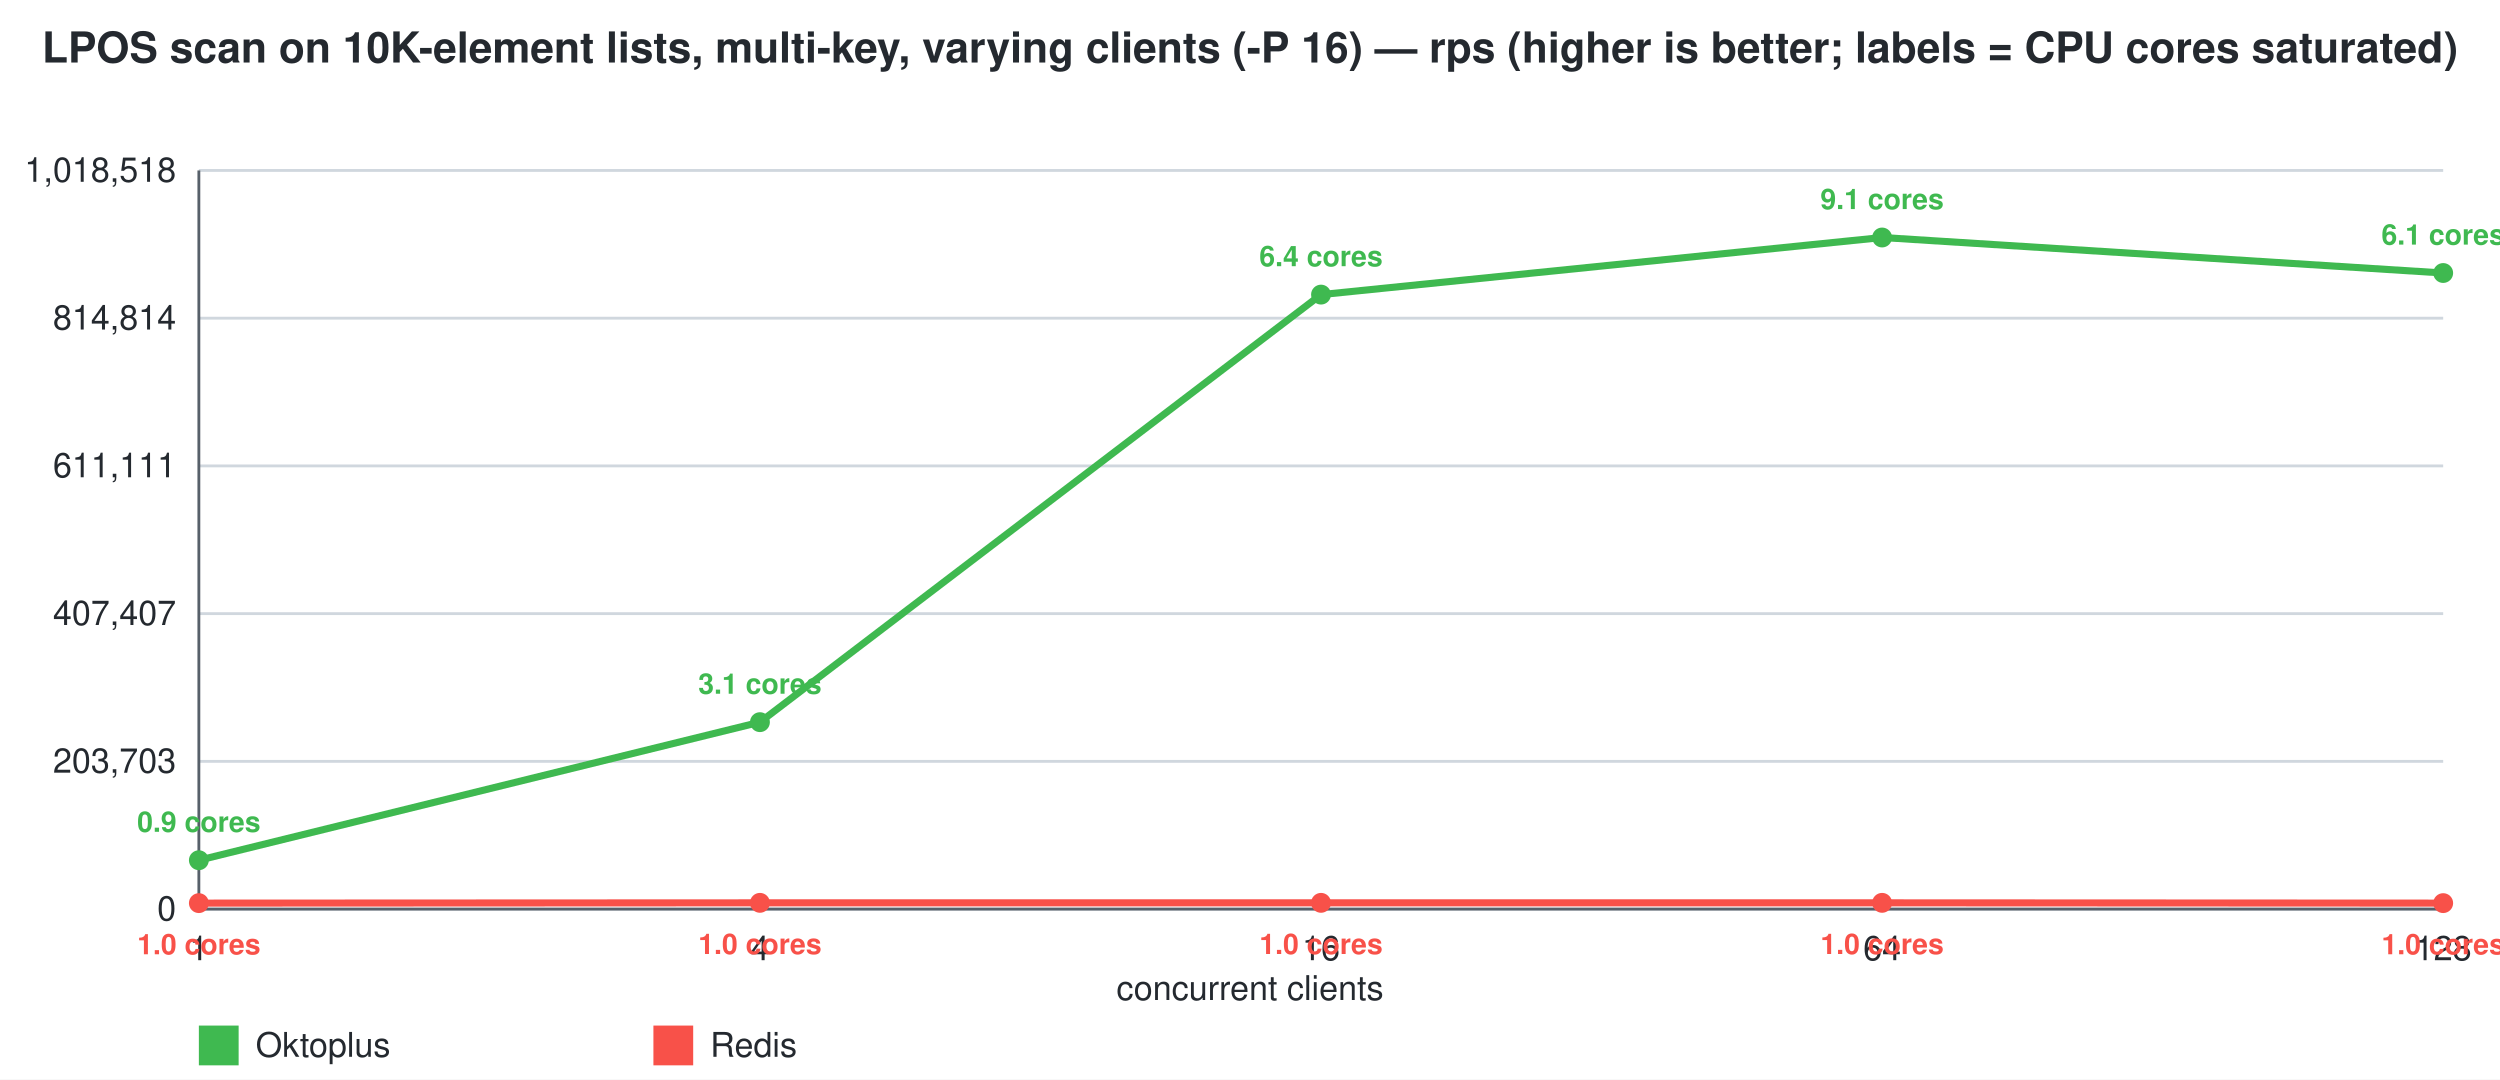
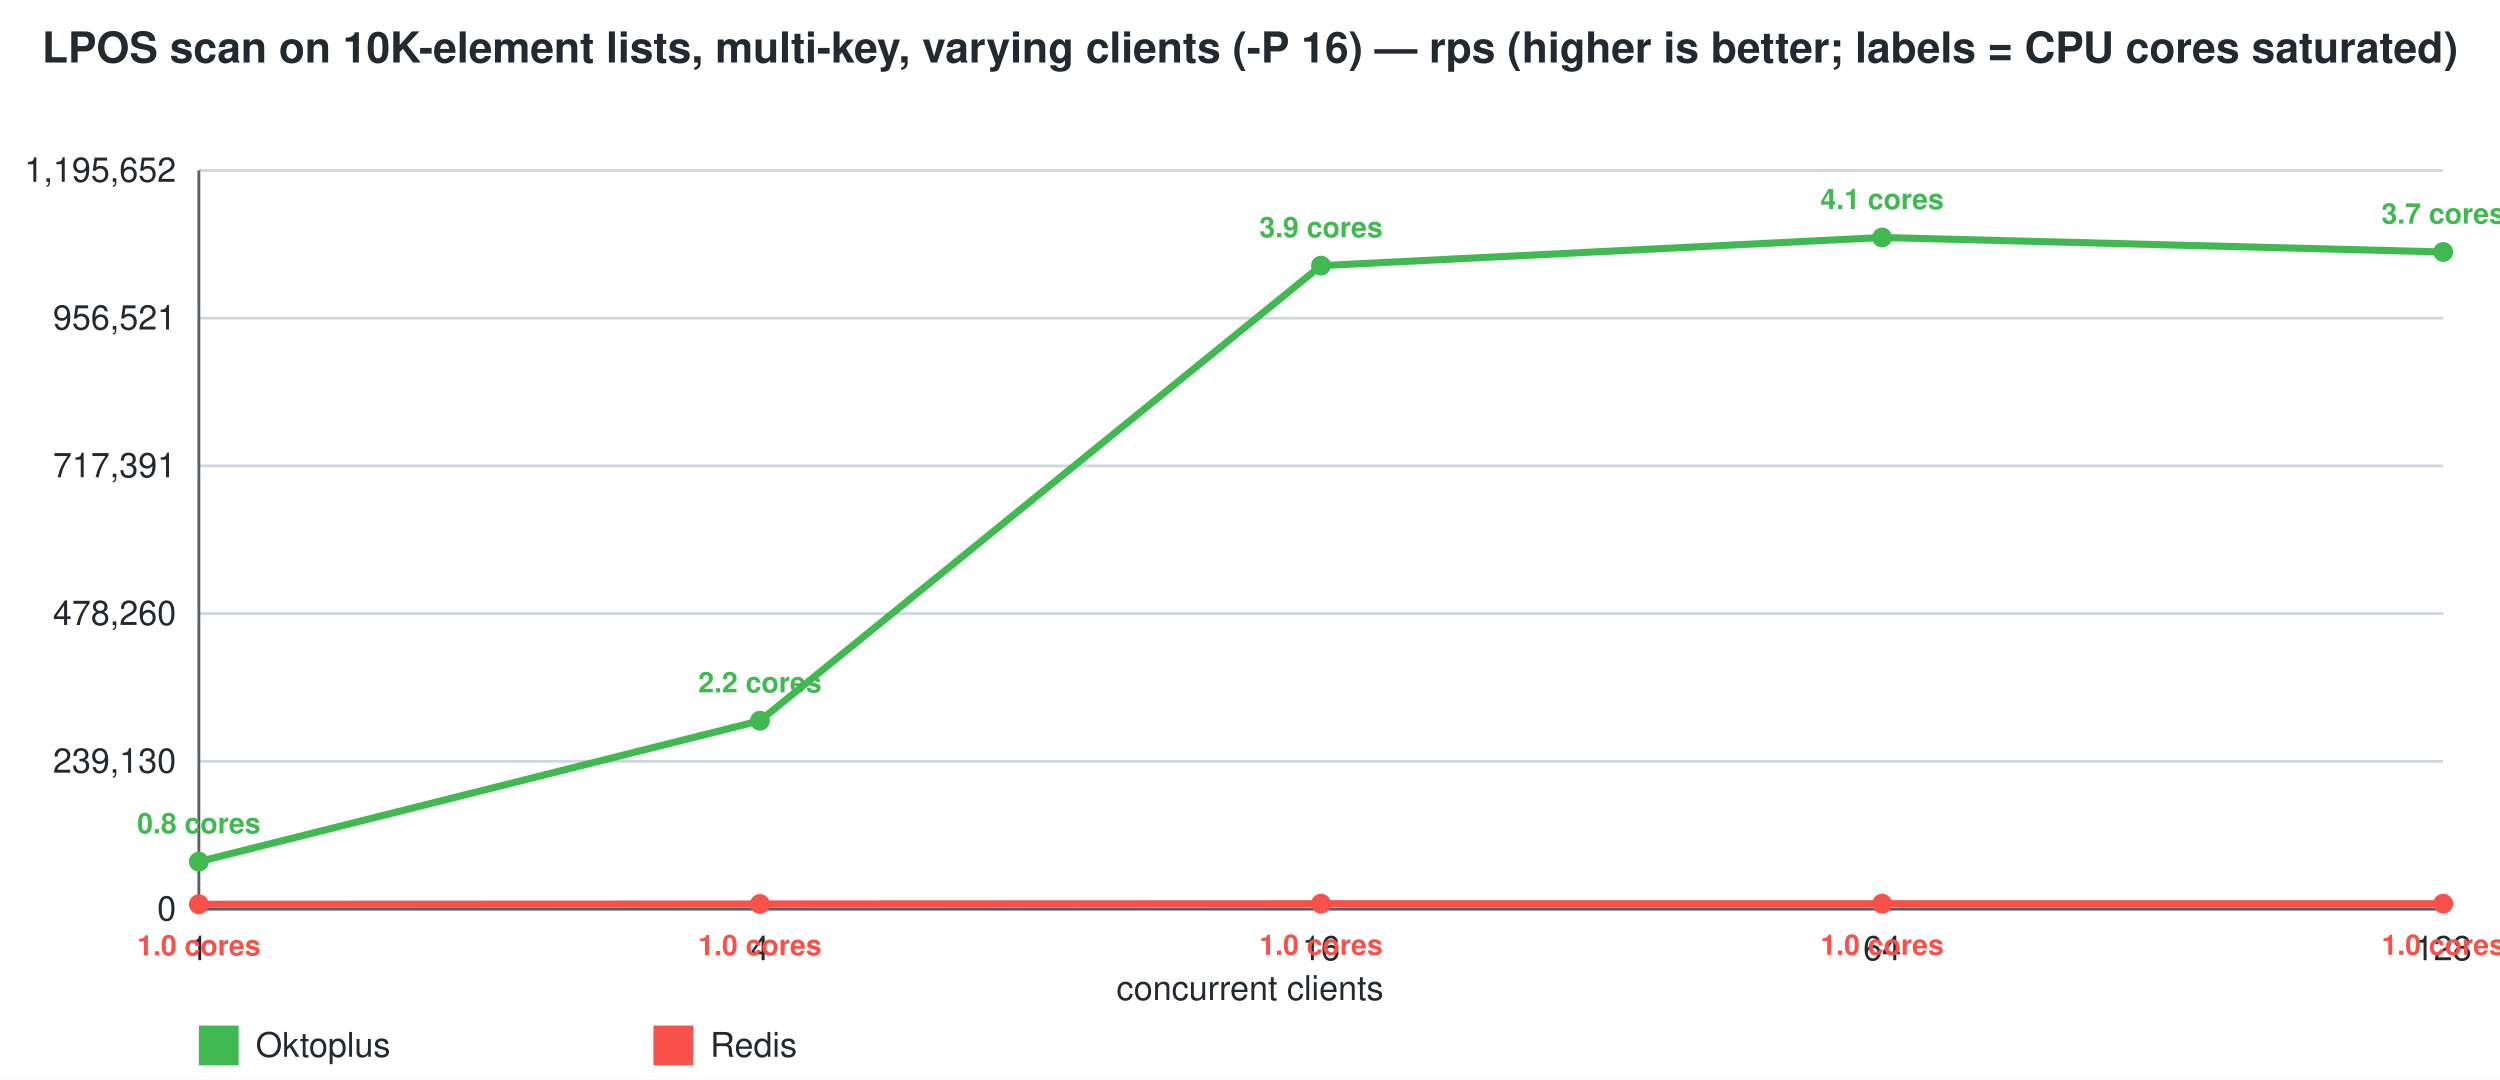
<svg xmlns="http://www.w3.org/2000/svg" width="880" height="380" viewBox="0 0 880 380" font-family="-apple-system, Segoe UI, Helvetica, Arial, sans-serif" font-size="12">
  <rect width="880" height="380" fill="#ffffff" />
  <text x="440.0" y="22" text-anchor="middle" fill="#24292f" font-size="15" font-weight="600">LPOS scan on 10K-element lists, multi-key, varying clients (-P 16) — rps (higher is better; labels = CPU cores saturated)</text>
  <line x1="70" y1="320.0" x2="860" y2="320.0" stroke="#d0d7de" stroke-width="1" />
  <text x="62" y="324.0" text-anchor="end" fill="#24292f">0</text>
  <line x1="70" y1="268.0" x2="860" y2="268.0" stroke="#d0d7de" stroke-width="1" />
-   <text x="62" y="272.0" text-anchor="end" fill="#24292f">203,703</text>
+   <text x="62" y="272.0" text-anchor="end" fill="#24292f">239,130</text>
  <line x1="70" y1="216.0" x2="860" y2="216.0" stroke="#d0d7de" stroke-width="1" />
-   <text x="62" y="220.0" text-anchor="end" fill="#24292f">407,407</text>
+   <text x="62" y="220.0" text-anchor="end" fill="#24292f">478,260</text>
  <line x1="70" y1="164.0" x2="860" y2="164.0" stroke="#d0d7de" stroke-width="1" />
-   <text x="62" y="168.0" text-anchor="end" fill="#24292f">611,111</text>
-   <line x1="70" y1="112.0" x2="860" y2="112.0" stroke="#d0d7de" stroke-width="1" />
-   <text x="62" y="116.0" text-anchor="end" fill="#24292f">814,814</text>
+   <text x="62" y="168.0" text-anchor="end" fill="#24292f">717,391</text>
+   <line x1="70" y1="112" x2="860" y2="112" stroke="#d0d7de" stroke-width="1" />
+   <text x="62" y="116" text-anchor="end" fill="#24292f">956,521</text>
  <line x1="70" y1="60.0" x2="860" y2="60.0" stroke="#d0d7de" stroke-width="1" />
-   <text x="62" y="64.0" text-anchor="end" fill="#24292f">1,018,518</text>
+   <text x="62" y="64.0" text-anchor="end" fill="#24292f">1,195,652</text>
  <line x1="70" y1="60" x2="70" y2="320" stroke="#57606a" stroke-width="1" />
  <line x1="70" y1="320" x2="860" y2="320" stroke="#57606a" stroke-width="1" />
  <text x="70.0" y="338" text-anchor="middle" fill="#24292f">1</text>
  <text x="267.5" y="338" text-anchor="middle" fill="#24292f">4</text>
  <text x="465.0" y="338" text-anchor="middle" fill="#24292f">16</text>
  <text x="662.5" y="338" text-anchor="middle" fill="#24292f">64</text>
  <text x="860.0" y="338" text-anchor="middle" fill="#24292f">128</text>
  <text x="440.0" y="352" text-anchor="middle" fill="#24292f">concurrent clients</text>
-   <polyline fill="none" stroke="#3fb950" stroke-width="2.5" points="70.0,302.8 267.5,254.2 465.0,103.7 662.5,83.6 860.0,96.1" />
-   <circle cx="70.0" cy="302.8" r="3.5" fill="#3fb950" />
-   <circle cx="267.5" cy="254.2" r="3.5" fill="#3fb950" />
-   <circle cx="465.0" cy="103.7" r="3.5" fill="#3fb950" />
+   <polyline fill="none" stroke="#3fb950" stroke-width="2.5" points="70.0,303.3 267.5,253.7 465.0,93.5 662.5,83.6 860.0,88.7" />
+   <circle cx="70.0" cy="303.3" r="3.5" fill="#3fb950" />
+   <circle cx="267.5" cy="253.7" r="3.5" fill="#3fb950" />
+   <circle cx="465.0" cy="93.5" r="3.5" fill="#3fb950" />
  <circle cx="662.5" cy="83.6" r="3.5" fill="#3fb950" />
-   <circle cx="860.0" cy="96.1" r="3.5" fill="#3fb950" />
-   <text x="70.0" y="292.8" text-anchor="middle" fill="#3fb950" font-size="10" font-weight="600">0.9 cores</text>
-   <text x="267.5" y="244.2" text-anchor="middle" fill="#3fb950" font-size="10" font-weight="600">3.1 cores</text>
-   <text x="465.0" y="93.7" text-anchor="middle" fill="#3fb950" font-size="10" font-weight="600">6.4 cores</text>
-   <text x="662.5" y="73.6" text-anchor="middle" fill="#3fb950" font-size="10" font-weight="600">9.1 cores</text>
-   <text x="860.0" y="86.1" text-anchor="middle" fill="#3fb950" font-size="10" font-weight="600">6.1 cores</text>
-   <polyline fill="none" stroke="#f85149" stroke-width="2.5" points="70.0,317.9 267.5,317.8 465.0,317.8 662.5,317.8 860.0,317.9" />
-   <circle cx="70.0" cy="317.9" r="3.5" fill="#f85149" />
-   <circle cx="267.5" cy="317.8" r="3.5" fill="#f85149" />
-   <circle cx="465.0" cy="317.8" r="3.5" fill="#f85149" />
-   <circle cx="662.5" cy="317.8" r="3.5" fill="#f85149" />
-   <circle cx="860.0" cy="317.9" r="3.5" fill="#f85149" />
-   <text x="70.0" y="335.9" text-anchor="middle" fill="#f85149" font-size="10" font-weight="600">1.0 cores</text>
-   <text x="267.5" y="335.8" text-anchor="middle" fill="#f85149" font-size="10" font-weight="600">1.0 cores</text>
-   <text x="465.0" y="335.8" text-anchor="middle" fill="#f85149" font-size="10" font-weight="600">1.0 cores</text>
-   <text x="662.5" y="335.8" text-anchor="middle" fill="#f85149" font-size="10" font-weight="600">1.0 cores</text>
-   <text x="860.0" y="335.9" text-anchor="middle" fill="#f85149" font-size="10" font-weight="600">1.0 cores</text>
+   <circle cx="860.0" cy="88.7" r="3.5" fill="#3fb950" />
+   <text x="70.0" y="293.3" text-anchor="middle" fill="#3fb950" font-size="10" font-weight="600">0.8 cores</text>
+   <text x="267.5" y="243.7" text-anchor="middle" fill="#3fb950" font-size="10" font-weight="600">2.2 cores</text>
+   <text x="465.0" y="83.5" text-anchor="middle" fill="#3fb950" font-size="10" font-weight="600">3.9 cores</text>
+   <text x="662.5" y="73.6" text-anchor="middle" fill="#3fb950" font-size="10" font-weight="600">4.1 cores</text>
+   <text x="860.0" y="78.7" text-anchor="middle" fill="#3fb950" font-size="10" font-weight="600">3.7 cores</text>
+   <polyline fill="none" stroke="#f85149" stroke-width="2.5" points="70.0,318.3 267.5,318.2 465.0,318.1 662.5,318.1 860.0,318.1" />
+   <circle cx="70.0" cy="318.3" r="3.5" fill="#f85149" />
+   <circle cx="267.5" cy="318.2" r="3.5" fill="#f85149" />
+   <circle cx="465.0" cy="318.1" r="3.5" fill="#f85149" />
+   <circle cx="662.5" cy="318.1" r="3.5" fill="#f85149" />
+   <circle cx="860.0" cy="318.1" r="3.5" fill="#f85149" />
+   <text x="70.0" y="336.3" text-anchor="middle" fill="#f85149" font-size="10" font-weight="600">1.0 cores</text>
+   <text x="267.5" y="336.2" text-anchor="middle" fill="#f85149" font-size="10" font-weight="600">1.0 cores</text>
+   <text x="465.0" y="336.1" text-anchor="middle" fill="#f85149" font-size="10" font-weight="600">1.0 cores</text>
+   <text x="662.5" y="336.1" text-anchor="middle" fill="#f85149" font-size="10" font-weight="600">1.0 cores</text>
+   <text x="860.0" y="336.1" text-anchor="middle" fill="#f85149" font-size="10" font-weight="600">1.0 cores</text>
  <rect x="70" y="361" width="14" height="14" fill="#3fb950" />
  <text x="90" y="372" fill="#24292f">Oktoplus</text>
  <rect x="230" y="361" width="14" height="14" fill="#f85149" />
  <text x="250" y="372" fill="#24292f">Redis</text>
</svg>
